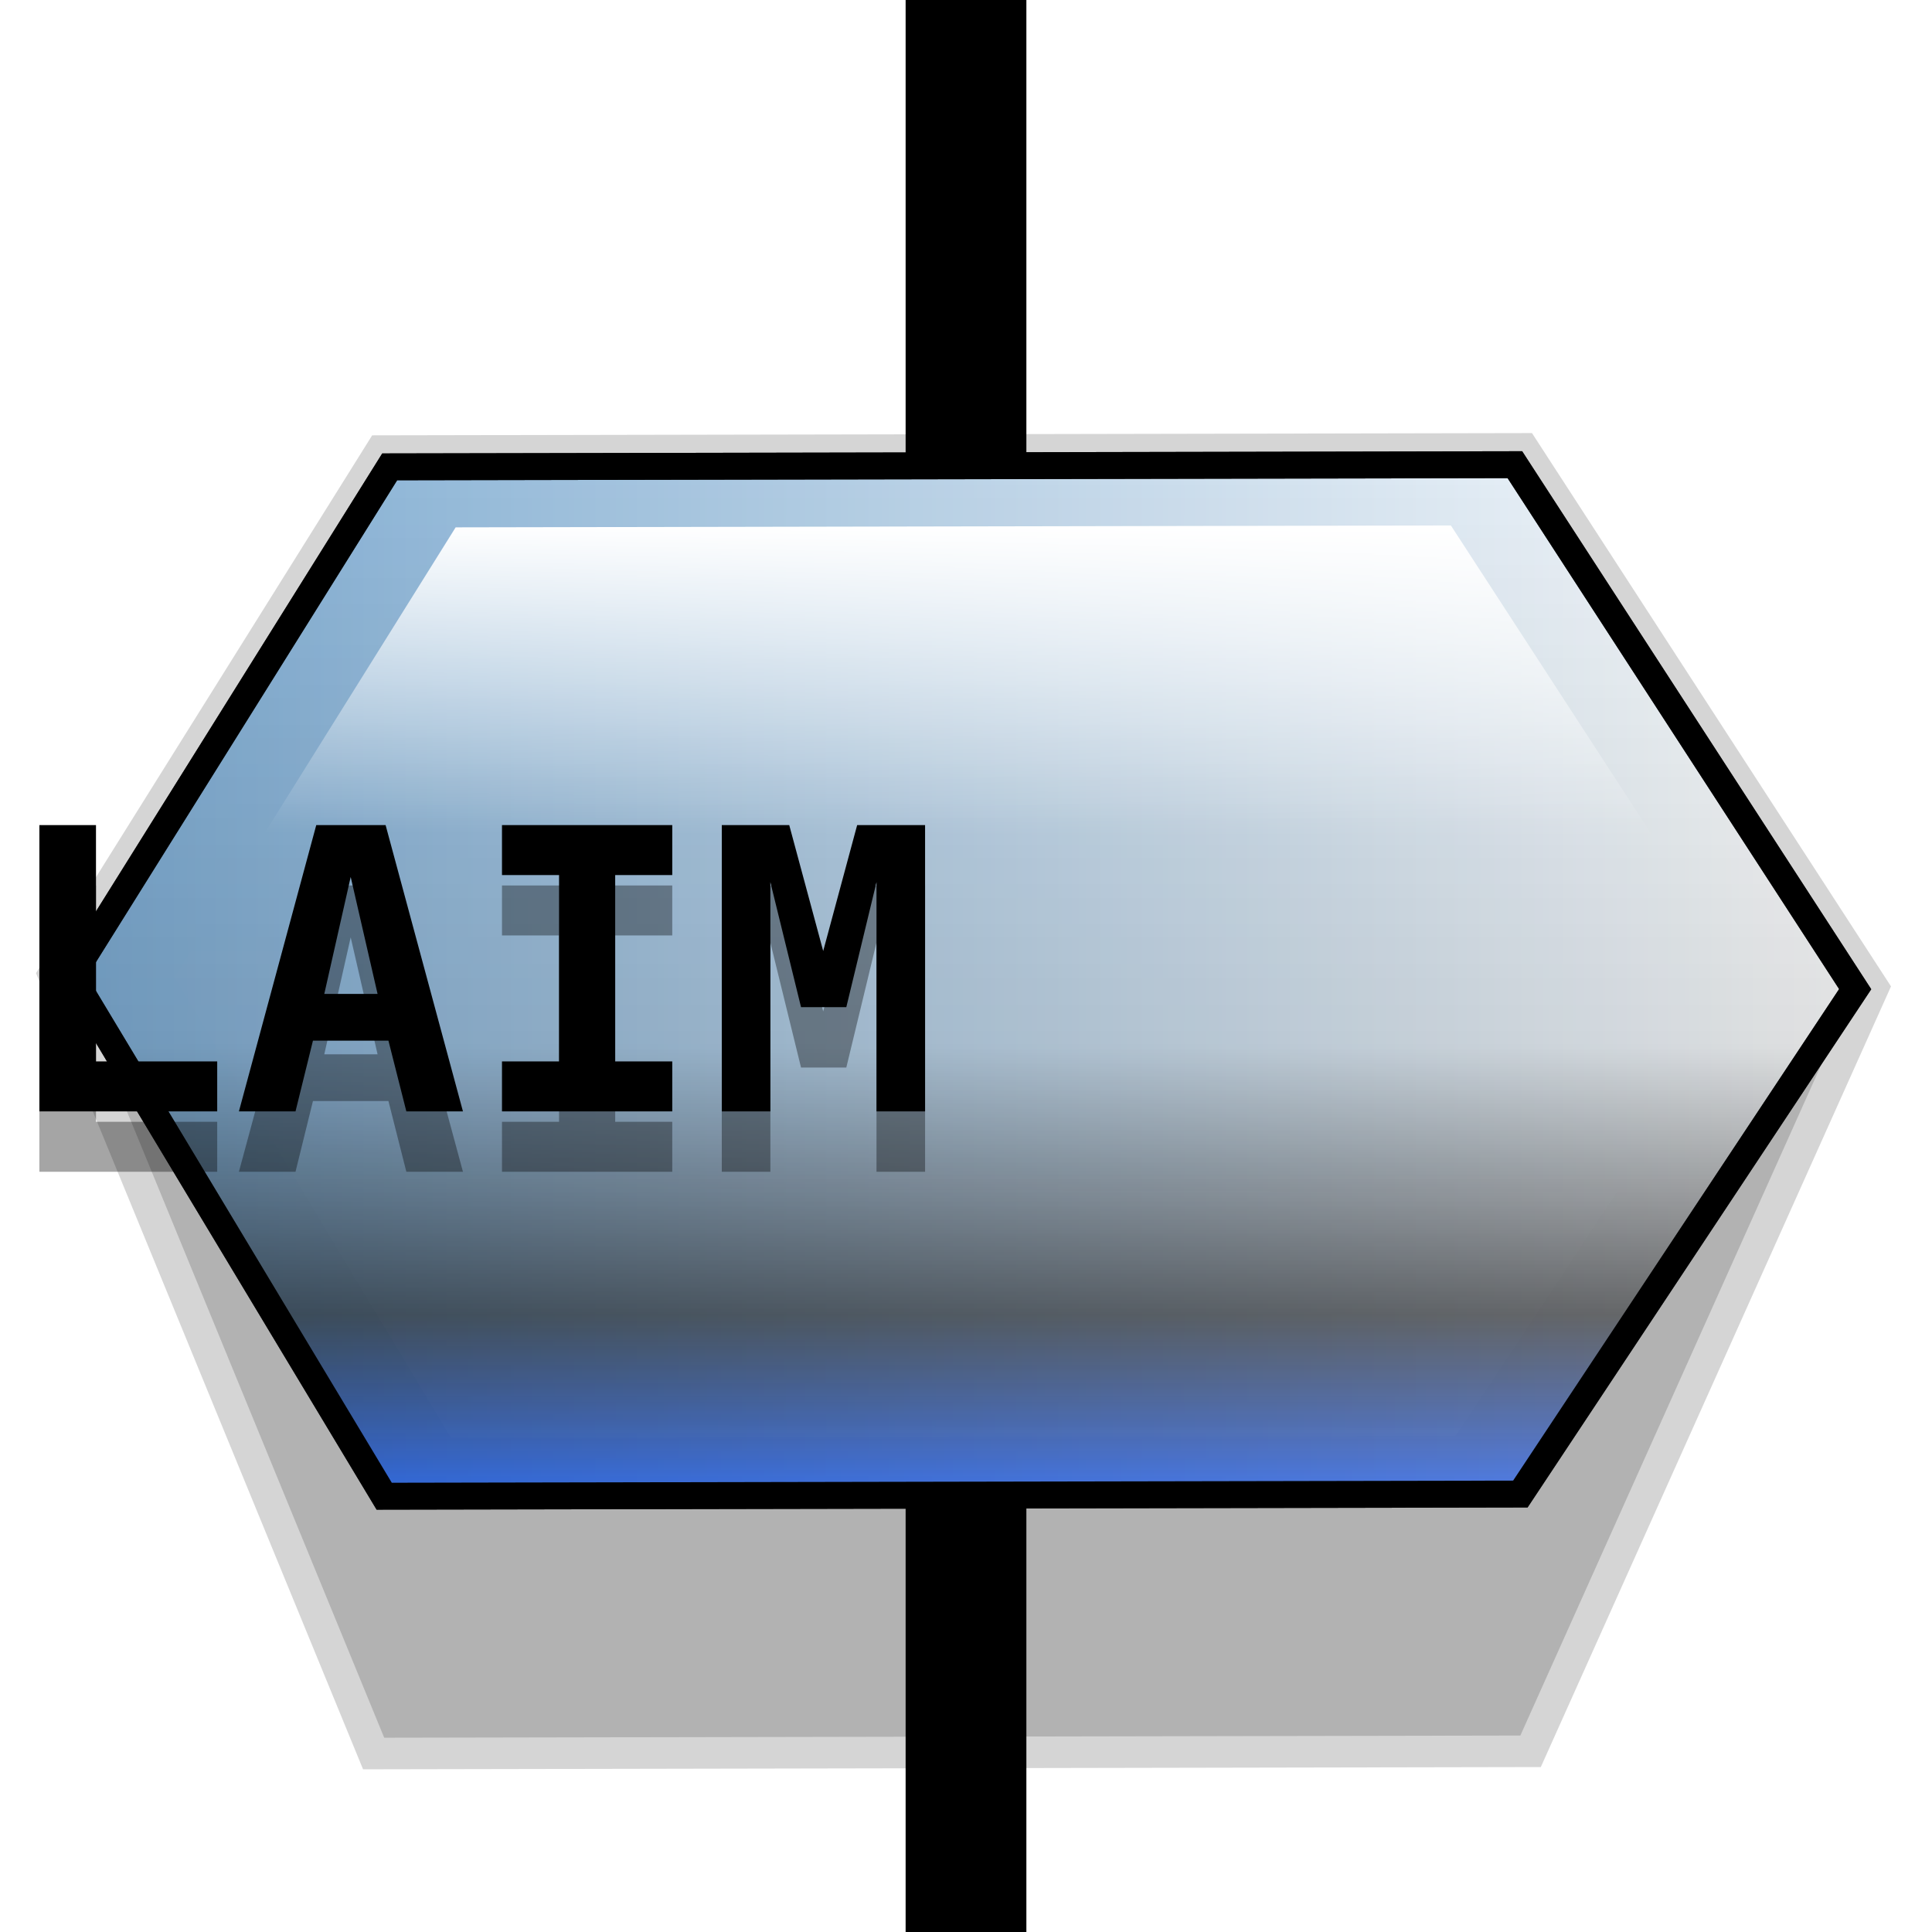
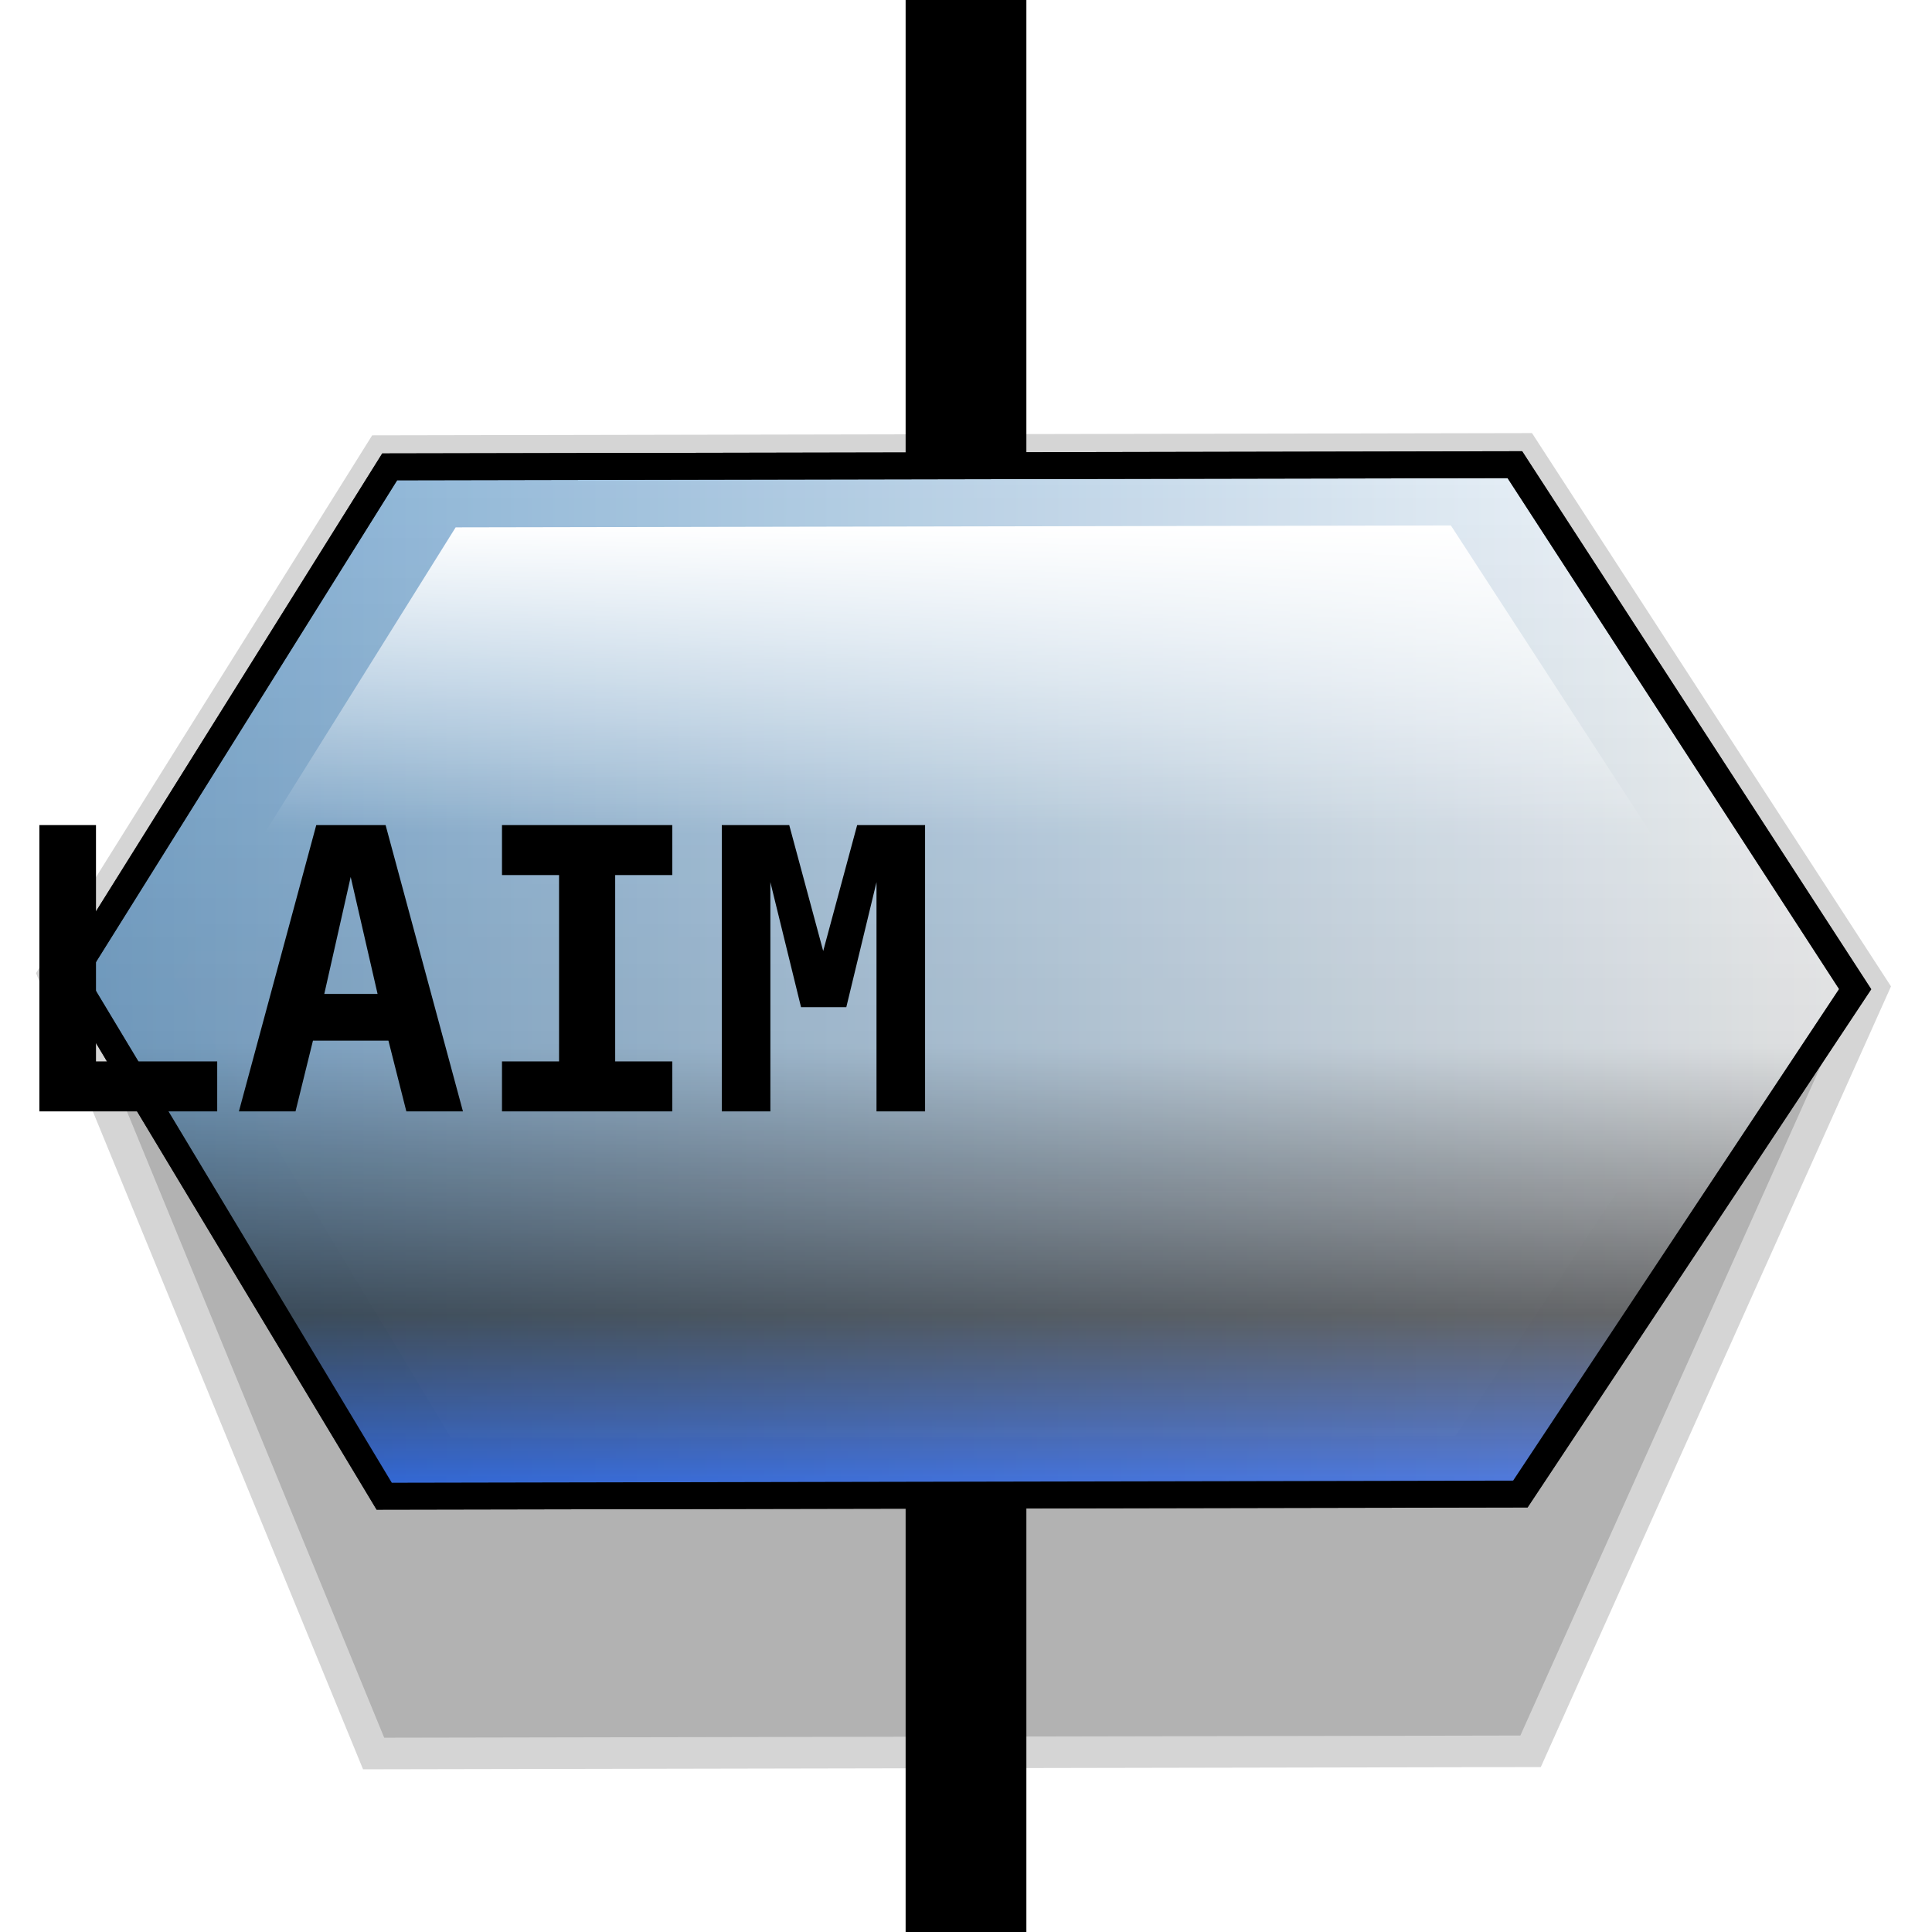
<svg xmlns="http://www.w3.org/2000/svg" xmlns:xlink="http://www.w3.org/1999/xlink" width="64px" height="64px" id="svg1307">
  <defs id="defs1309">
    <linearGradient id="linearGradient4899">
      <stop id="stop4901" offset="0" style="stop-color:#0046f2;stop-opacity:1;" />
      <stop style="stop-color:#020000;stop-opacity:0.876;" offset="0.184" id="stop4909" />
      <stop id="stop4911" offset="0.438" style="stop-color:#000000;stop-opacity:0.175;" />
      <stop id="stop4905" offset="1" style="stop-color:#000000;stop-opacity:0;" />
    </linearGradient>
    <linearGradient id="linearGradient3097">
      <stop style="stop-color:#ffffff;stop-opacity:1;" offset="0" id="stop3099" />
      <stop style="stop-color:#ffffff;stop-opacity:0;" offset="0.34" id="stop9319" />
      <stop style="stop-color:#ffffff;stop-opacity:0.01;" offset="1" id="stop3101" />
    </linearGradient>
    <linearGradient id="linearGradient3087">
      <stop style="stop-color:#7aa9d1;stop-opacity:1;" offset="0" id="stop3089" />
      <stop style="stop-color:#ffffff;stop-opacity:1;" offset="1" id="stop3091" />
    </linearGradient>
    <linearGradient xlink:href="#linearGradient3087" id="linearGradient3093" x1="1.918" y1="32.479" x2="61.9" y2="32.479" gradientUnits="userSpaceOnUse" />
    <linearGradient xlink:href="#linearGradient3097" id="linearGradient4891" x1="30.327" y1="17.406" x2="30.213" y2="47.625" gradientUnits="userSpaceOnUse" />
    <linearGradient xlink:href="#linearGradient4899" id="linearGradient4907" gradientUnits="userSpaceOnUse" x1="30.464" y1="50.009" x2="30.464" y2="14.947" />
  </defs>
  <g id="layer7">
    <path style="fill:none;fill-opacity:0.75;fill-rule:evenodd;stroke:#000000;stroke-width:4;stroke-linecap:butt;stroke-linejoin:miter;stroke-miterlimit:4;stroke-dasharray:none;stroke-opacity:1;display:inline" d="M 32,-2.32 L 32,66" id="path11943" />
  </g>
  <g id="layer1" style="display:inline">
    <path style="opacity:0.303;fill:#000000;fill-opacity:1;fill-rule:evenodd;stroke:#000000;stroke-width:2.091;stroke-linecap:butt;stroke-linejoin:miter;stroke-miterlimit:4;stroke-dasharray:none;stroke-opacity:0.54;display:inline" d="M 2.364,32.334 L 12.909,15.465 L 50.182,15.393 L 61.455,32.767 L 50.364,57.492 L 12.727,57.564 L 2.364,32.334 z " id="path4897" />
  </g>
  <g id="layer2" style="display:inline">
    <path style="fill:url(#linearGradient3093);fill-opacity:1;fill-rule:evenodd;stroke:#000000;stroke-width:0.891px;stroke-linecap:butt;stroke-linejoin:miter;stroke-opacity:1" d="M 2.364,32.334 L 12.909,15.465 L 50.182,15.393 L 61.455,32.767 L 50.364,49.492 L 12.727,49.564 L 2.364,32.334 z " id="path1317" />
  </g>
  <g id="layer5">
    <path style="opacity:0.662;fill:url(#linearGradient4907);fill-opacity:1;fill-rule:evenodd;stroke:#000000;stroke-width:0.891px;stroke-linecap:butt;stroke-linejoin:miter;stroke-opacity:1;display:inline" d="M 2.364,32.334 L 12.909,15.465 L 50.182,15.393 L 61.455,32.767 L 50.364,49.492 L 12.727,49.564 L 2.364,32.334 z " id="path5804" />
  </g>
  <g id="layer4" style="display:inline">
    <path xlink:href="#path2210" style="fill:url(#linearGradient4891);fill-opacity:1;fill-rule:evenodd;stroke:none;stroke-width:0.891px;stroke-linecap:butt;stroke-linejoin:miter;stroke-opacity:1;display:inline" id="path2212" d="M 48.062,17.406 L 15.094,17.469 L 5.781,32.375 L 14.938,47.625 L 48.219,47.562 L 58.031,32.75 L 48.062,17.406 z " />
  </g>
  <g id="layer3" style="display:inline">
-     <text xml:space="preserve" style="font-size:13px;font-style:normal;font-variant:normal;font-weight:bold;font-stretch:normal;text-align:center;line-height:100%;writing-mode:lr-tb;text-anchor:middle;opacity:0.354;fill:#000000;fill-opacity:1;stroke:none;stroke-width:1px;stroke-linecap:butt;stroke-linejoin:miter;stroke-opacity:1;font-family:Monospace" x="31.191" y="38.816" id="text4893">
-       <tspan id="tspan4895" x="31.191" y="38.816">CLAIM</tspan>
-     </text>
    <text xml:space="preserve" style="font-size:13px;font-style:normal;font-variant:normal;font-weight:bold;font-stretch:normal;text-align:center;line-height:100%;writing-mode:lr-tb;text-anchor:middle;fill:#000000;fill-opacity:1;stroke:none;stroke-width:1px;stroke-linecap:butt;stroke-linejoin:miter;stroke-opacity:1;font-family:Monospace" x="31.191" y="36.816" id="text1333">
      <tspan id="tspan1335" x="31.191" y="36.816">CLAIM</tspan>
    </text>
  </g>
</svg>
